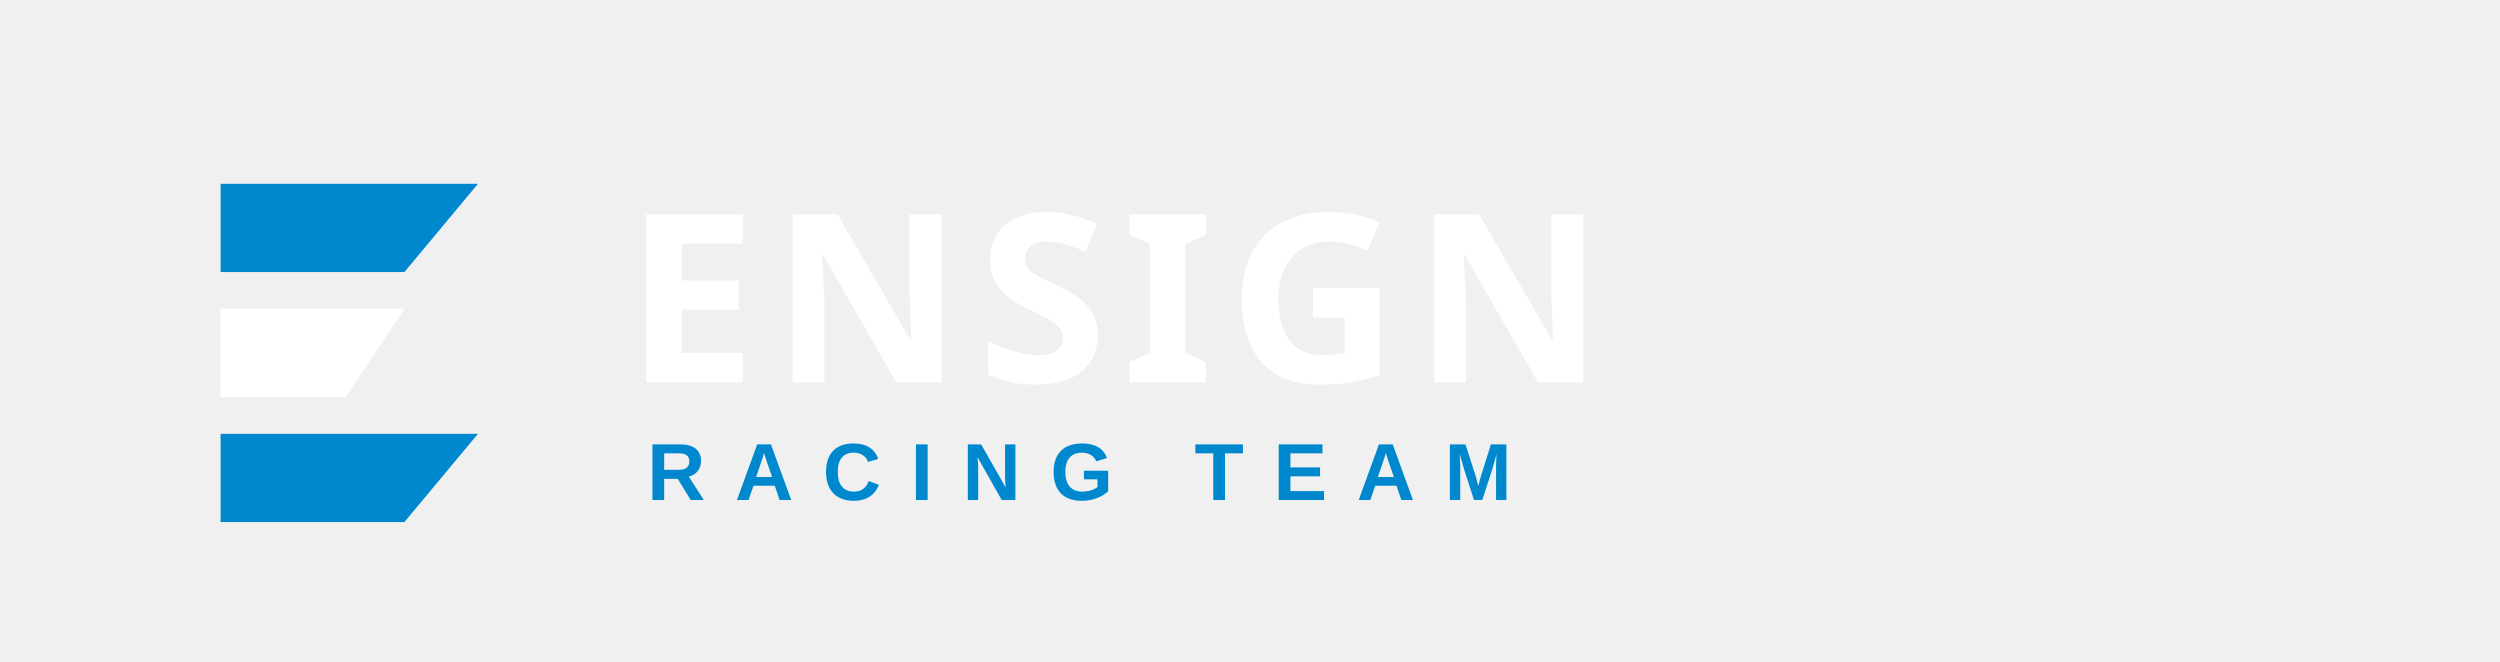
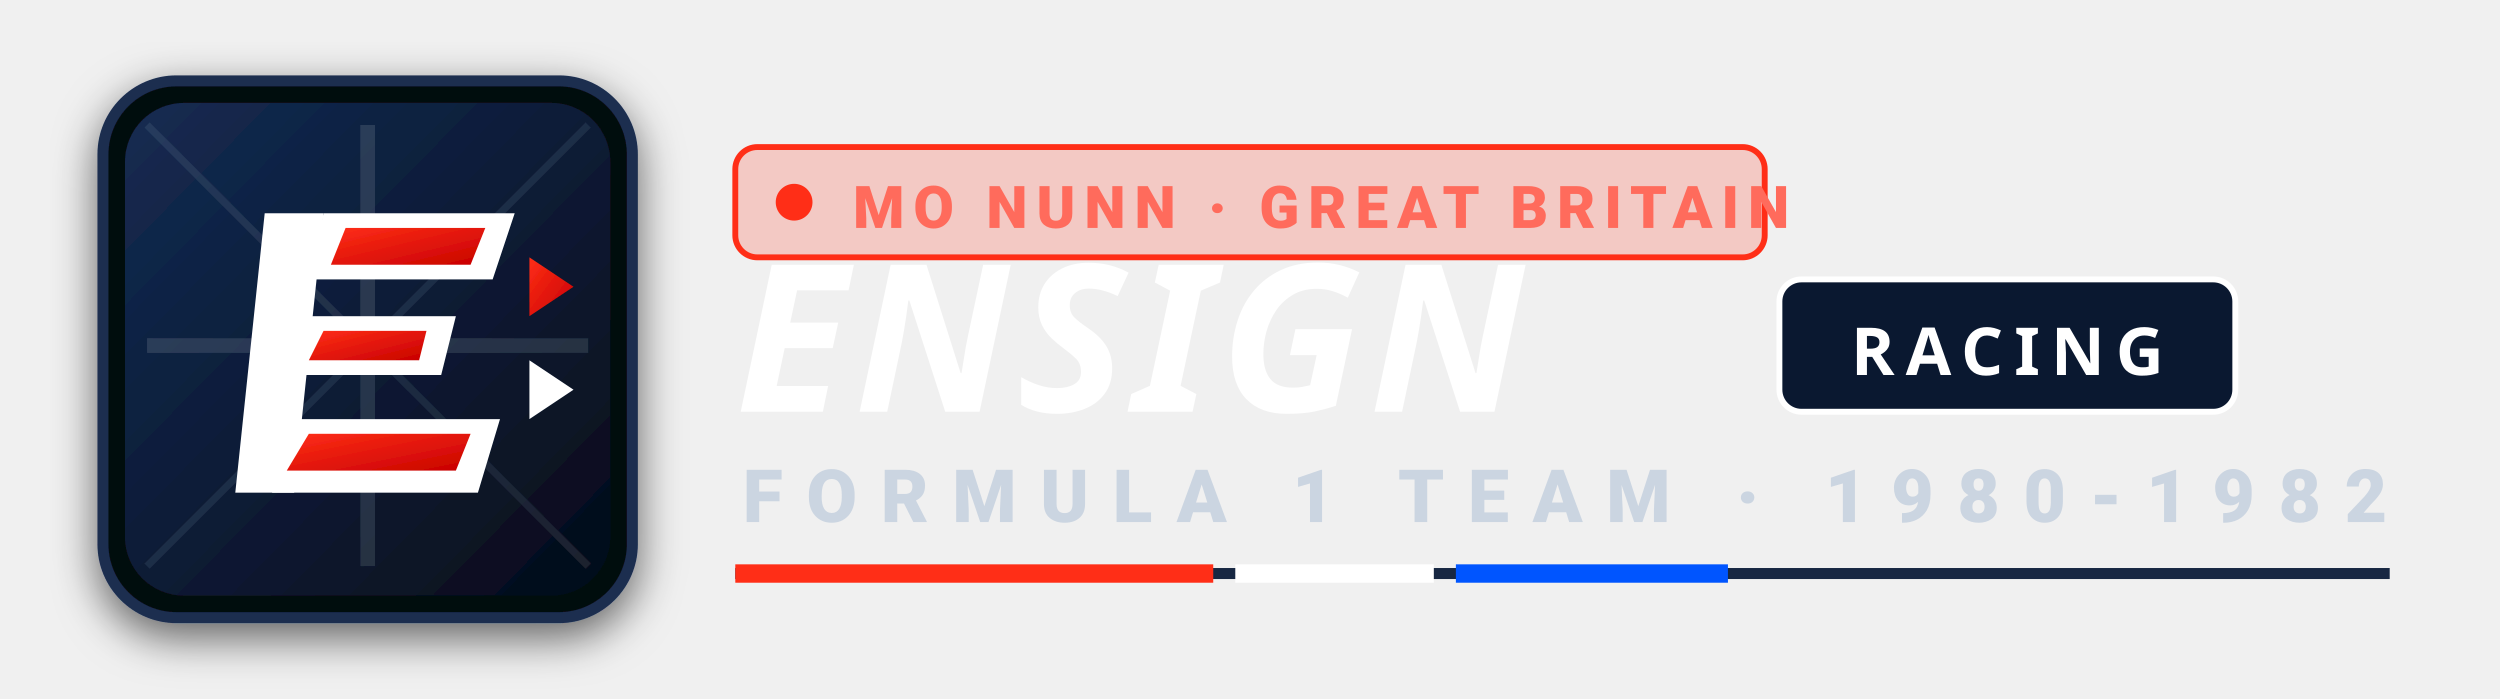
- <svg xmlns="http://www.w3.org/2000/svg" viewBox="0 0 340 90" width="100%" height="100%">
+ <svg xmlns="http://www.w3.org/2000/svg" viewBox="0 0 340 95" width="100%" height="100%">
  <defs>
-     <linearGradient id="ensignBlue" x1="0%" y1="0%" x2="100%" y2="100%">
-       <stop offset="0%" stop-color="#004B87" />
-       <stop offset="100%" stop-color="#002B49" />
+     <linearGradient id="ensNavy" x1="0%" y1="0%" x2="100%" y2="100%">
+       <stop offset="0%" stop-color="#142B52" />
+       <stop offset="60%" stop-color="#0A1830" />
+       <stop offset="100%" stop-color="#050C19" />
    </linearGradient>
+     <linearGradient id="ensRed" x1="0%" y1="0%" x2="100%" y2="100%">
+       <stop offset="0%" stop-color="#FF2E17" />
+       <stop offset="100%" stop-color="#C70000" />
+     </linearGradient>
+     <filter id="ensShadow" x="-10%" y="-10%" width="130%" height="130%">
+       <feDropShadow dx="0" dy="2" stdDeviation="3" flood-color="#000000" flood-opacity="0.6" />
+     </filter>
  </defs>
-   <g transform="translate(20, 10)">
-     <path d="M10 15 L45 15 L35 27 L10 27 Z" fill="#0088CE" />
-     <path d="M10 32 L35 32 L27 44 L10 44 Z" fill="#FFFFFF" />
-     <path d="M10 49 L45 49 L35 61 L10 61 Z" fill="#0088CE" />
-     <text x="65" y="42" font-family="'Arial Black', 'Impact', sans-serif" font-weight="900" font-size="32" fill="#FFFFFF" letter-spacing="2">ENSIGN</text>
-     <text x="68" y="58" font-family="'Helvetica Neue', Arial, sans-serif" font-weight="700" font-size="11" fill="#0088CE" letter-spacing="4">RACING TEAM</text>
+   <g transform="translate(14, 11)" filter="url(#ensShadow)">
+     <rect x="0" y="0" width="72" height="73" rx="10" fill="#06090F" stroke="#1A2D4F" stroke-width="1.5" />
+     <rect x="3" y="3" width="66" height="67" rx="8" fill="url(#ensNavy)" />
+     <path d="M 6 36 L 66 36 M 36 6 L 36 66" stroke="#FFFFFF" stroke-width="2" opacity="0.12" />
+     <path d="M 6 6 L 66 66 M 66 6 L 6 66" stroke="#FFFFFF" stroke-width="1" opacity="0.08" />
+     <g transform="translate(18, 16)">
+       <polygon points="4,2 12,2 8,40 0,40" fill="#FFFFFF" />
+       <polygon points="12,2 38,2 35,11 10,11" fill="#FFFFFF" />
+       <polygon points="15,4 34,4 32,9 13,9" fill="url(#ensRed)" />
+       <polygon points="10,16 30,16 28,24 8,24" fill="#FFFFFF" />
+       <polygon points="12,18 26,18 25,22 10,22" fill="url(#ensRed)" />
+       <polygon points="8,30 36,30 33,40 5,40" fill="#FFFFFF" />
+       <polygon points="10,32 32,32 30,37 7,37" fill="url(#ensRed)" />
+     </g>
+     <polygon points="58,24 64,28 58,32" fill="url(#ensRed)" />
+     <polygon points="58,38 64,42 58,46" fill="#FFFFFF" />
+   </g>
+   <g transform="translate(100, 20)">
+     <g transform="translate(0, 0)">
+       <rect x="0" y="0" width="140" height="15" rx="3" fill="#FF2E17" fill-opacity="0.2" stroke="#FF2E17" stroke-width="0.8" />
+       <circle cx="8" cy="7.5" r="2.5" fill="#FF2E17" />
+       <text x="16" y="11" font-family="'Titillium Web', -apple-system, BlinkMacSystemFont, 'Segoe UI', Roboto, sans-serif" font-size="8" font-weight="900" fill="#FF6B5C" letter-spacing="1.2">MO NUNN · GREAT BRITAIN</text>
+     </g>
+     <g transform="translate(0, 36)">
+       <text x="0" y="0" font-family="'Montserrat', 'Arial Black', sans-serif" font-size="28" font-weight="900" font-style="italic" fill="#FFFFFF" letter-spacing="1">ENSIGN</text>
+       <g transform="translate(142, -18)">
+         <rect x="0" y="0" width="62" height="18" rx="3" fill="#0A1830" stroke="#FFFFFF" stroke-width="0.8" />
+         <text x="31" y="13" font-family="'Titillium Web', sans-serif" font-size="9" font-weight="900" fill="#FFFFFF" text-anchor="middle" letter-spacing="1.5">RACING</text>
+       </g>
+     </g>
+     <g transform="translate(1, 51)">
+       <text x="0" y="0" font-family="'Titillium Web', -apple-system, BlinkMacSystemFont, 'Segoe UI', Roboto, sans-serif" font-size="10" font-weight="800" fill="#CBD5E1" letter-spacing="3.2">FORMULA 1 TEAM · 1980-1982</text>
+     </g>
+     <line x1="0" y1="58" x2="225" y2="58" stroke="#172742" stroke-width="1.5" />
+     <line x1="0" y1="58" x2="65" y2="58" stroke="#FF2E17" stroke-width="2.5" />
+     <line x1="68" y1="58" x2="95" y2="58" stroke="#FFFFFF" stroke-width="2.5" />
+     <line x1="98" y1="58" x2="135" y2="58" stroke="#0055FF" stroke-width="2.5" />
  </g>
</svg>
